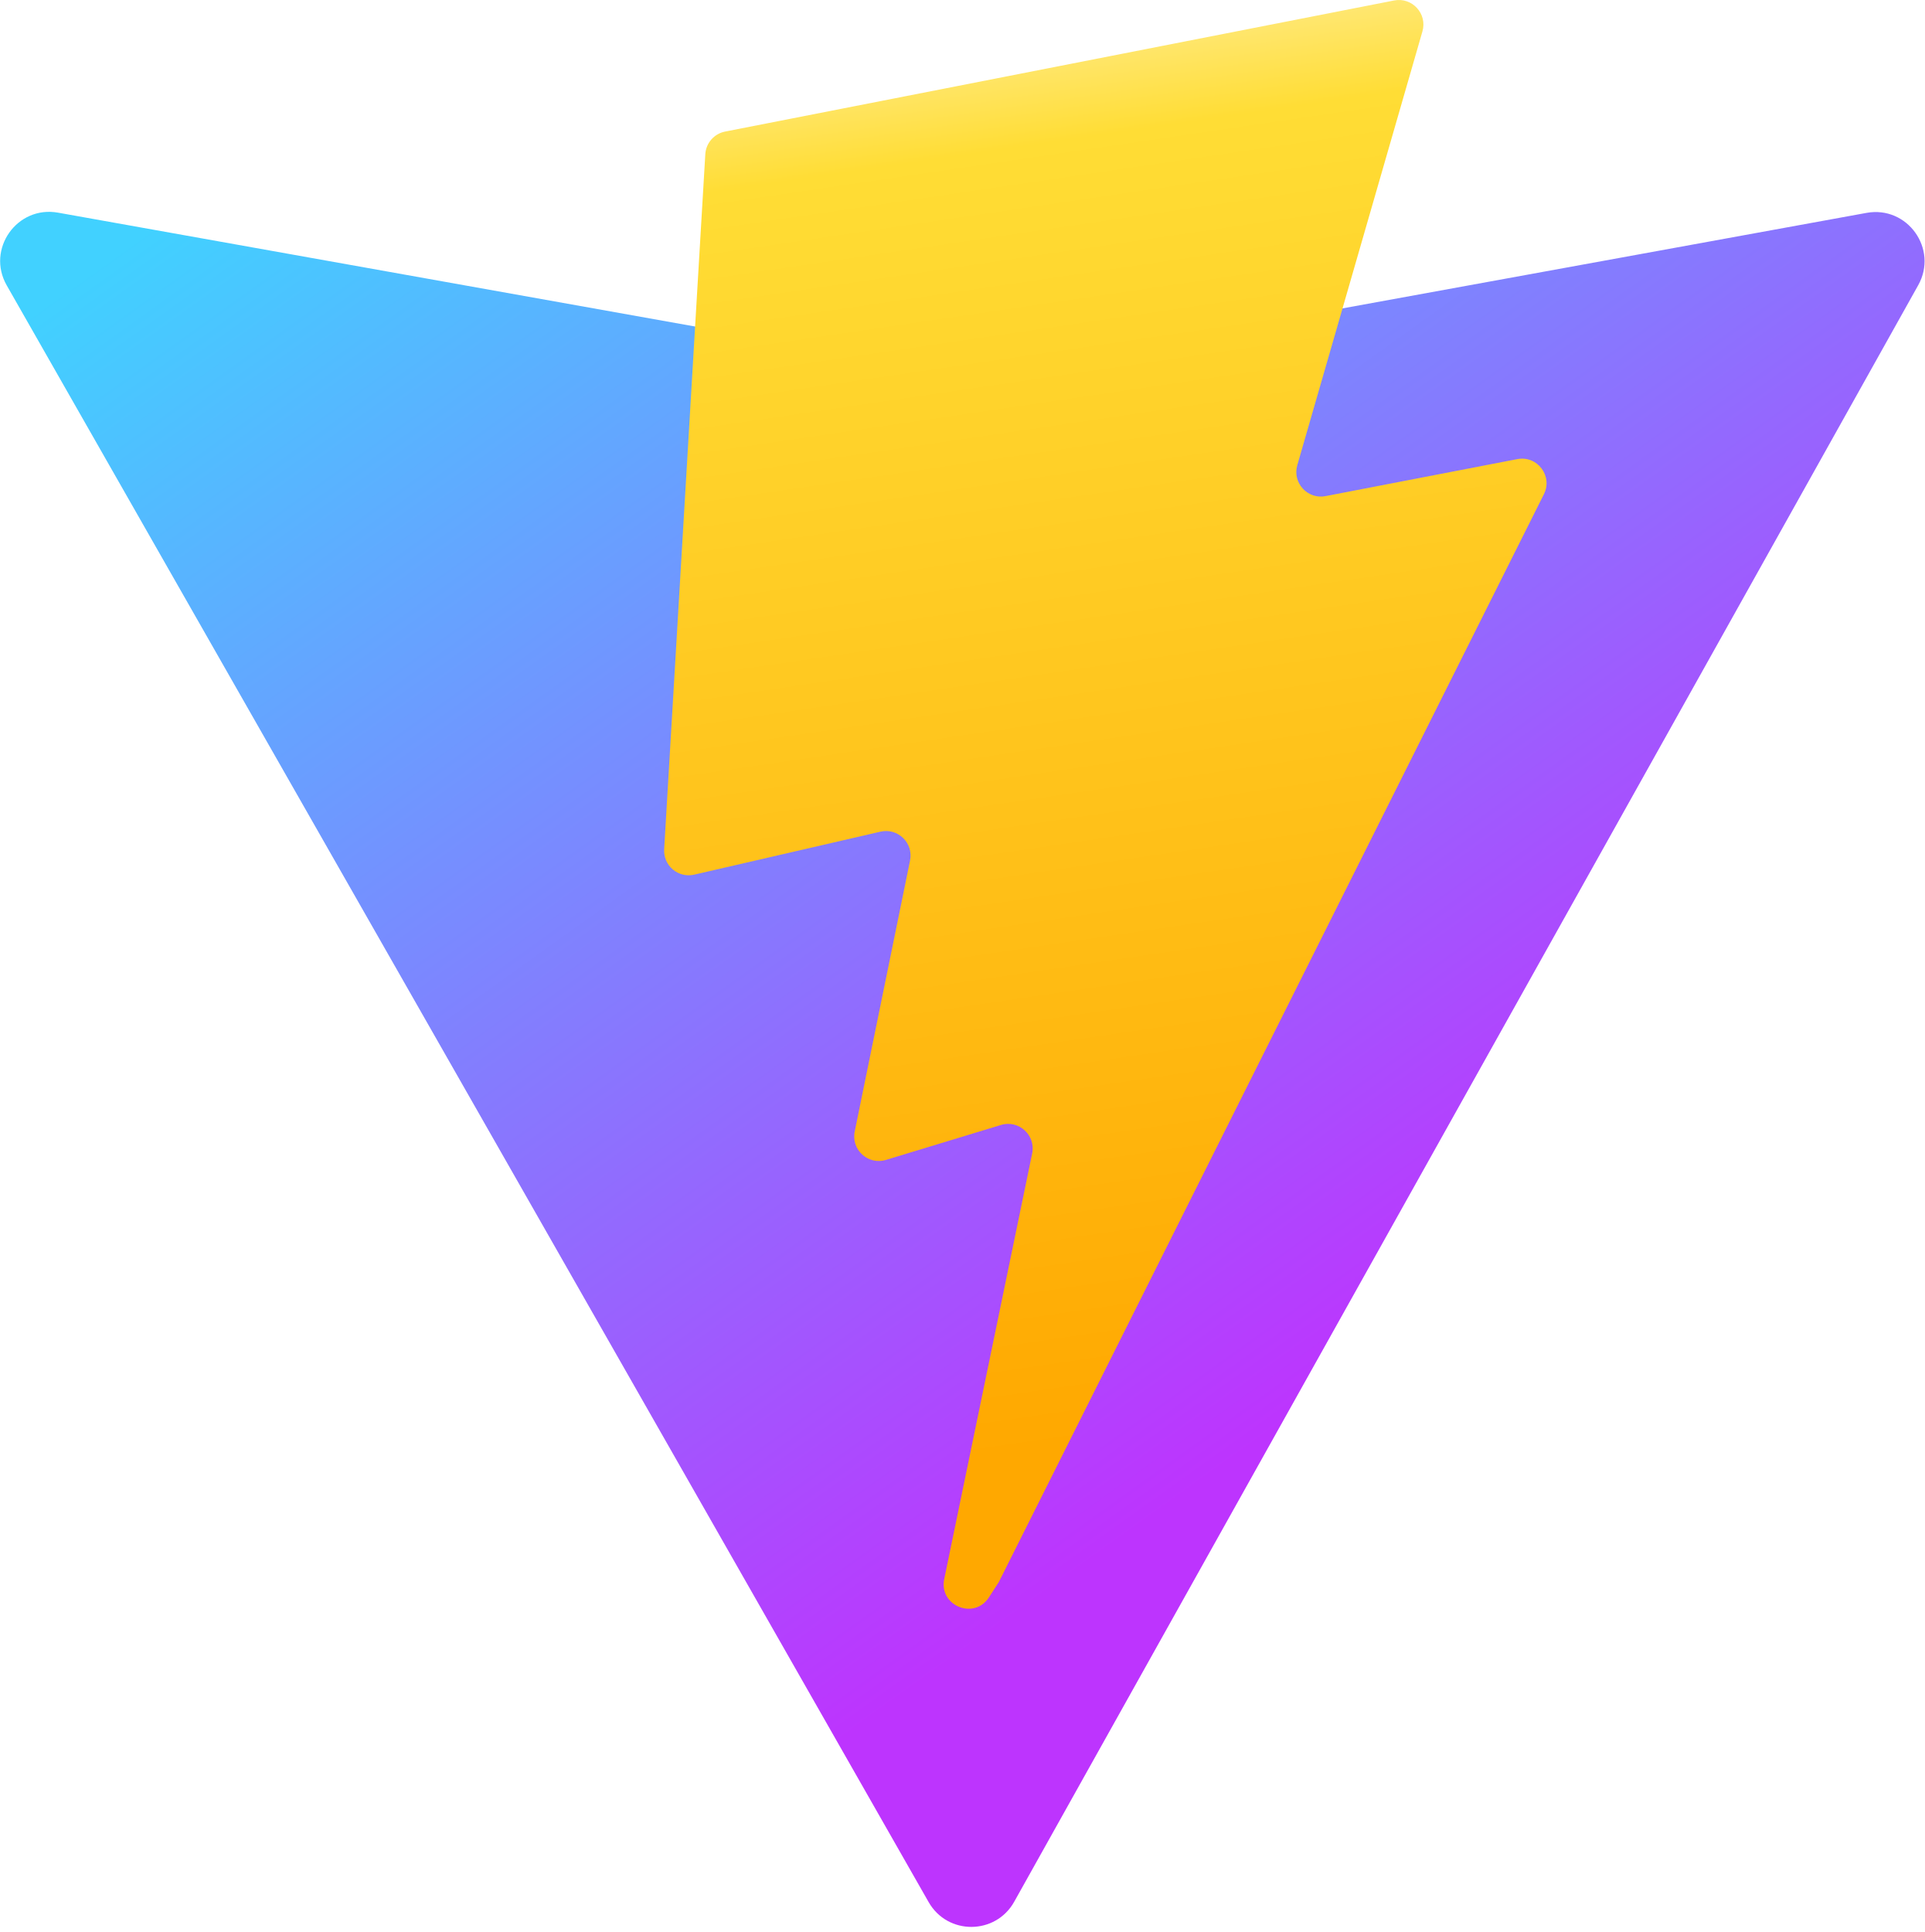
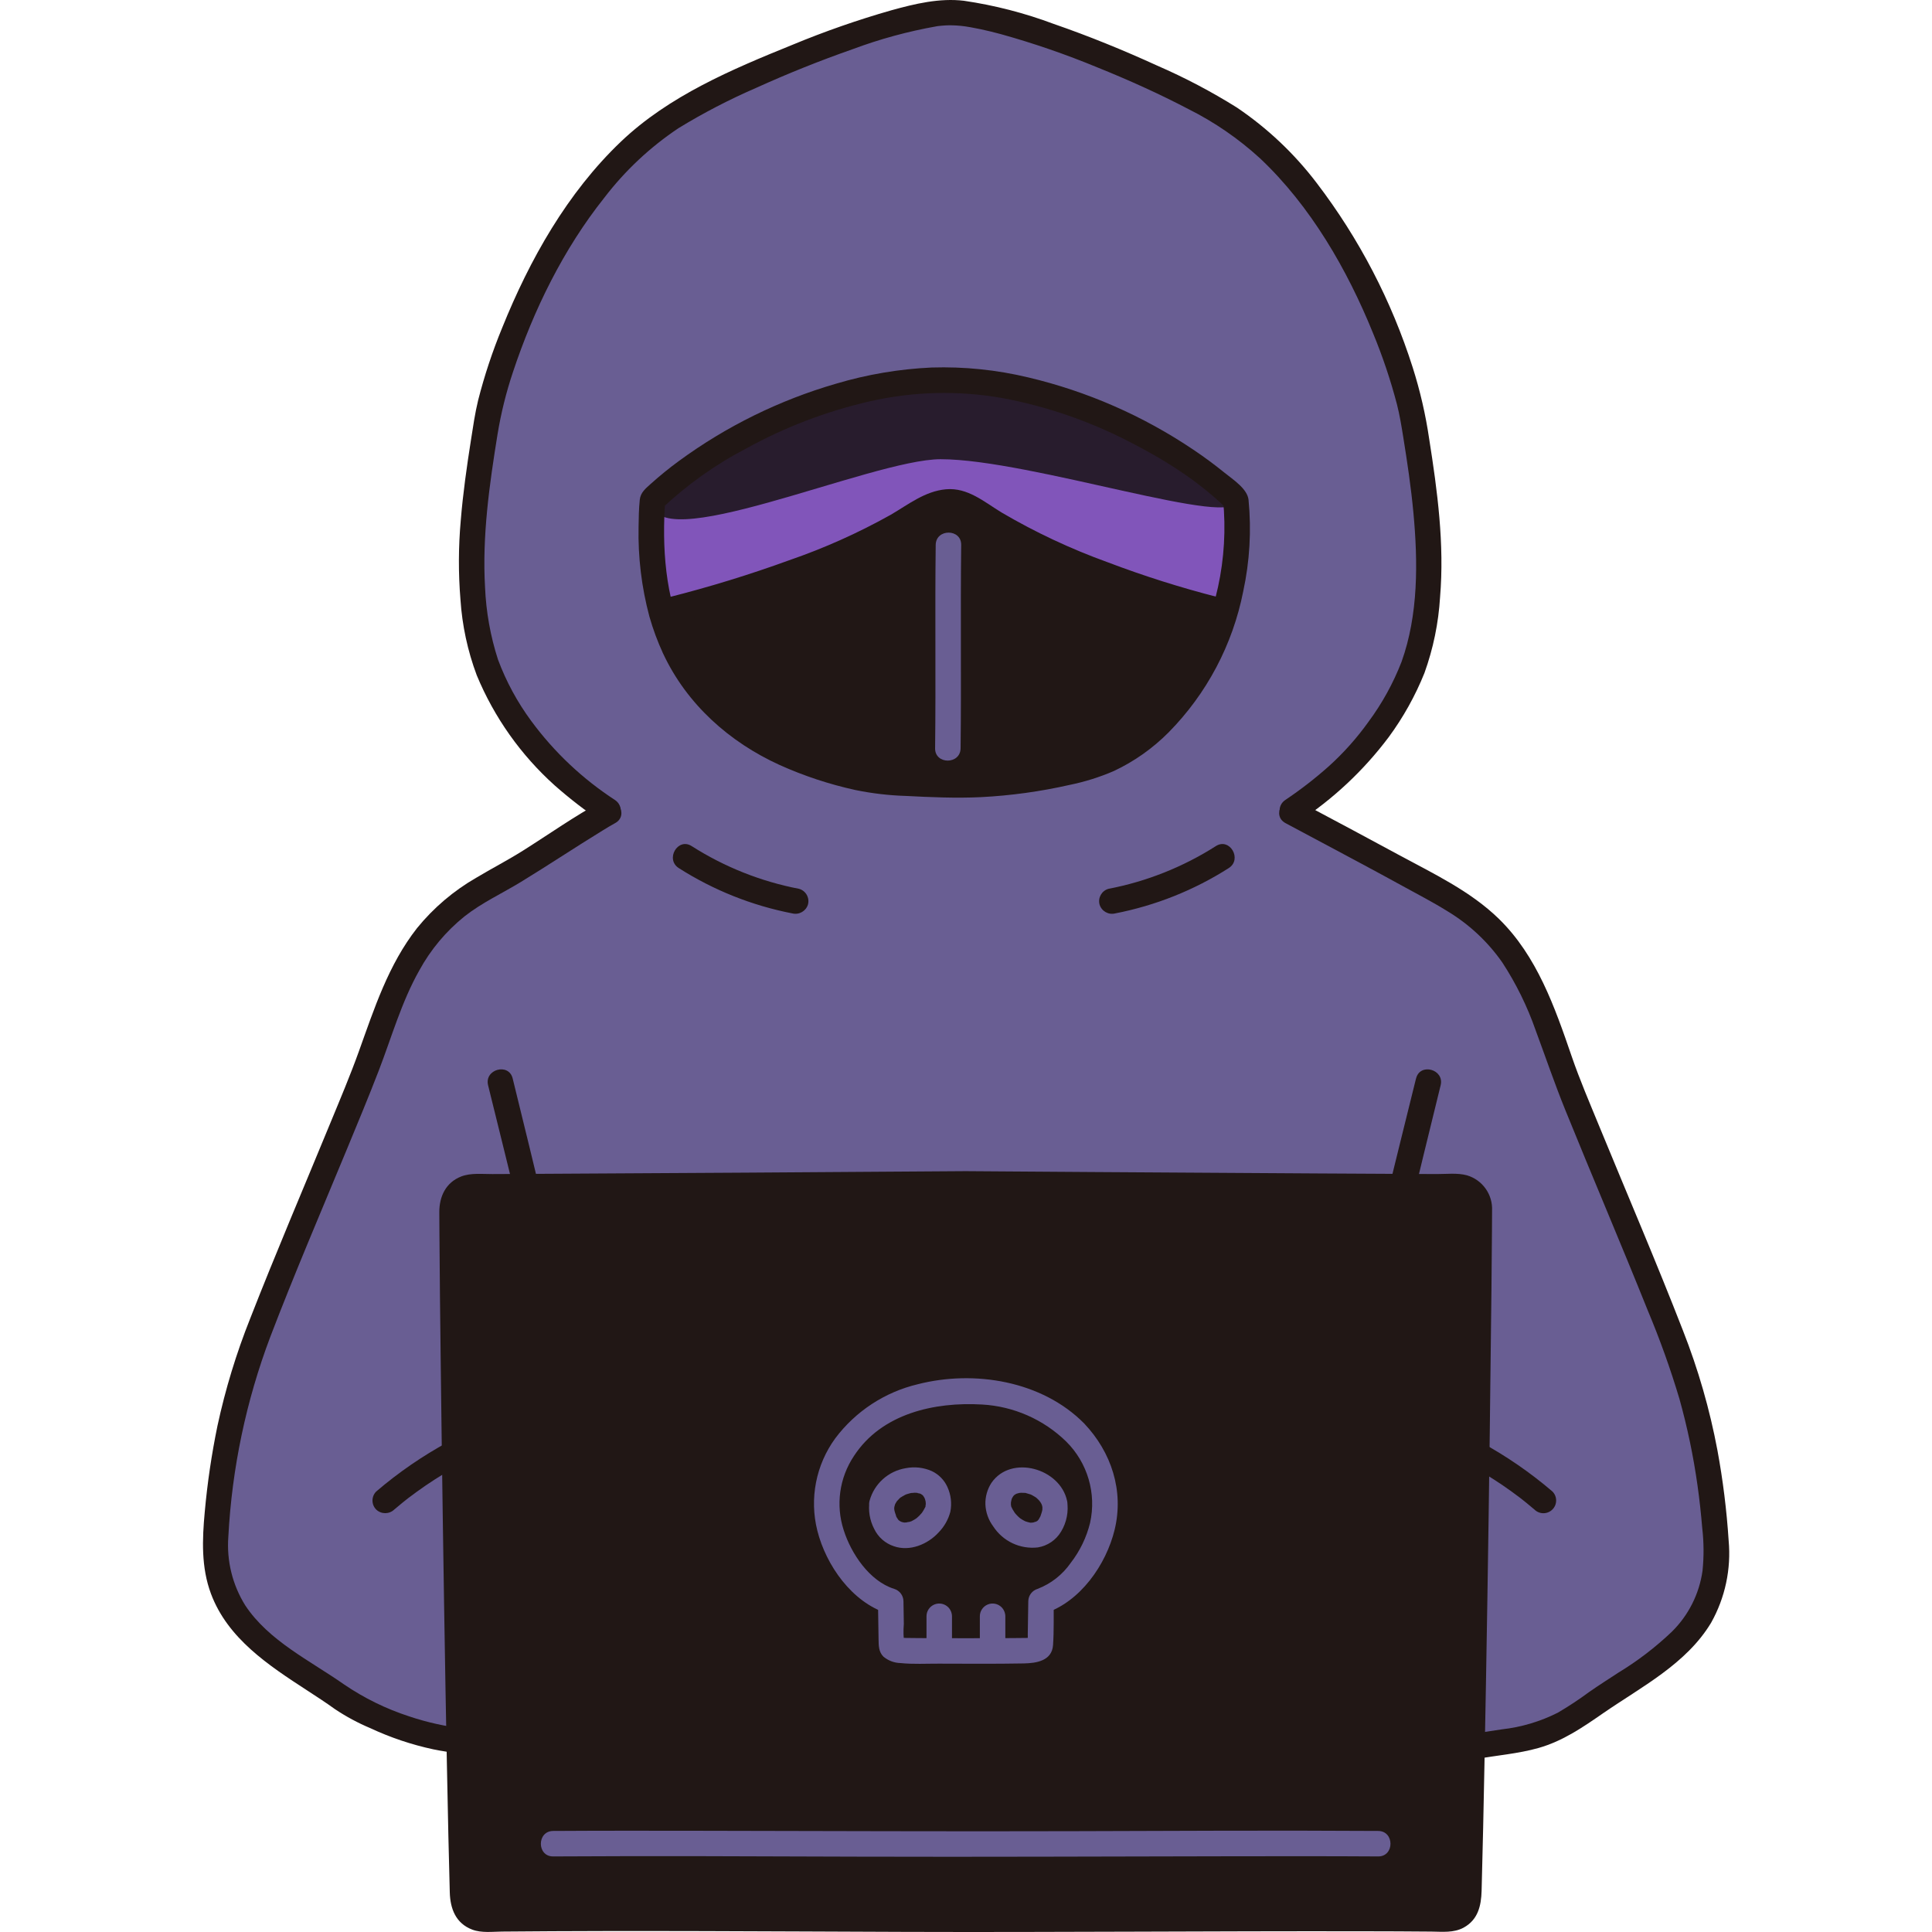
- <svg xmlns="http://www.w3.org/2000/svg" aria-hidden="true" role="img" class="iconify iconify--logos" width="31.88" height="32" preserveAspectRatio="xMidYMid meet" viewBox="0 0 256 257">
-   <defs>
-     <linearGradient id="IconifyId1813088fe1fbc01fb466" x1="-.828%" x2="57.636%" y1="7.652%" y2="78.411%">
-       <stop offset="0%" stop-color="#41D1FF" />
-       <stop offset="100%" stop-color="#BD34FE" />
-     </linearGradient>
-     <linearGradient id="IconifyId1813088fe1fbc01fb467" x1="43.376%" x2="50.316%" y1="2.242%" y2="89.03%">
-       <stop offset="0%" stop-color="#FFEA83" />
-       <stop offset="8.333%" stop-color="#FFDD35" />
-       <stop offset="100%" stop-color="#FFA800" />
-     </linearGradient>
-   </defs>
-   <path fill="url(#IconifyId1813088fe1fbc01fb466)" d="M255.153 37.938L134.897 252.976c-2.483 4.44-8.862 4.466-11.382.048L.875 37.958c-2.746-4.814 1.371-10.646 6.827-9.67l120.385 21.517a6.537 6.537 0 0 0 2.322-.004l117.867-21.483c5.438-.991 9.574 4.796 6.877 9.62Z" />
-   <path fill="url(#IconifyId1813088fe1fbc01fb467)" d="M185.432.063L96.44 17.501a3.268 3.268 0 0 0-2.634 3.014l-5.474 92.456a3.268 3.268 0 0 0 3.997 3.378l24.777-5.718c2.318-.535 4.413 1.507 3.936 3.838l-7.361 36.047c-.495 2.426 1.782 4.5 4.151 3.78l15.304-4.649c2.372-.72 4.652 1.36 4.15 3.788l-11.698 56.621c-.732 3.542 3.979 5.473 5.943 2.437l1.313-2.028l72.516-144.72c1.215-2.423-.88-5.186-3.54-4.672l-25.505 4.922c-2.396.462-4.435-1.77-3.759-4.114l16.646-57.705c.677-2.35-1.37-4.583-3.769-4.113Z" />
+ <svg xmlns="http://www.w3.org/2000/svg" viewBox="-38.23 0 363.855 363.855" fill="#281c2d">
+   <g id="SVGRepo_bgCarrier" stroke-width="0" />
+   <g id="SVGRepo_tracerCarrier" stroke-linecap="round" stroke-linejoin="round" />
+   <g id="SVGRepo_iconCarrier">
+     <defs>
+       <style>.a{fill:#695e93;}.b{fill:#8155ba;}.c{fill:#211715;}.d{fill:#281c2d;}</style>
+     </defs>
+     <path class="a" d="M239.005,329c8.871-1.667,13.211-.933,21.868-7.279,7.336-5.378,17.331-10.038,21.7-18.415a24.825,24.825,0,0,0,2.36-13.177,129.959,129.959,0,0,0-6.221-32.687c-3.763-11.155-20.577-49.878-23.321-58.041-2.988-8.885-6.3-18.07-13-24.626-3.694-3.613-8.212-6.214-12.815-8.607-3.622-2.137-23.116-12.48-24.713-13.338,8.29-5.6,15.053-11.526,20.925-22.532a34.724,34.724,0,0,0,2.861-6.889c4.07-14.408,1.679-29.753-.738-44.529-1.354-8.281-11.8-40.761-33.4-55.872-10.211-7.145-42.153-19.8-53.787-20.638-11.642.833-43.589,13.492-53.8,20.638-21.6,15.111-32.042,47.591-33.4,55.872C51.11,93.655,48.72,109,52.79,123.408a34.78,34.78,0,0,0,2.86,6.889c5.878,11.016,12.649,16.945,20.916,22.567-2.085,1.022-15.179,9.565-18.784,11.692-4.6,2.393-9.121,4.994-12.815,8.608-6.7,6.555-10.012,15.74-13,24.625-2.744,8.163-19.558,46.886-23.321,58.041a129.923,129.923,0,0,0-6.221,32.687,24.825,24.825,0,0,0,2.36,13.177c4.365,8.377,14.36,13.037,21.7,18.416a54.172,54.172,0,0,0,21.8,7.717" />
+     <path class="b" d="M88.743,121.908c-3.323-7.186-4.95-16.278-4.085-27.79,9.666-9.575,32.56-22.55,54.927-22.55s45.26,12.975,54.926,22.55c2.336,26.018-13.071,46.667-28.508,50.54a95.426,95.426,0,0,1-19.971,3.09c-7.118.3-19.129-.581-19.129-.581C111.637,144.337,96.069,137.753,88.743,121.908Z" />
+     <path class="c" d="M228.452,203.106c-3.753,15.29-7.728,30.576-10.689,46.045-.517,2.7-1,5.413-1.3,8.146-.289,2.583-.221,5.2-.251,7.8-.068,5.971-.06,11.942-.029,17.914.041,8.075.1,16.151.1,24.226,0,3.089,4.8,3.094,4.8,0,0-13.158-.2-26.317-.094-39.474.023-2.915-.018-5.848.129-8.758.023-.454.064-.907.11-1.358.055-.535.113-1,.148-1.251.188-1.343.416-2.681.656-4.016,1.316-7.3,3-14.532,4.7-21.75,2.058-8.764,4.211-17.5,6.357-26.248.736-3-3.891-4.279-4.628-1.276Z" />
+     <path class="c" d="M238.182,275.72a75.482,75.482,0,0,1,6.672,4.061c1.043.712,2.065,1.454,3.072,2.216.1.075.279.213.078.057l.373.292q.418.328.833.665.781.633,1.547,1.287a2.4,2.4,0,0,0,3.394-3.394,78.26,78.26,0,0,0-13.547-9.329,2.4,2.4,0,0,0-2.422,4.145Z" />
+     <path class="c" d="M53.69,204.382c3.723,15.17,7.654,30.334,10.618,45.675.285,1.477.557,2.957.8,4.442.2,1.224.318,2,.427,3.033.278,2.623.2,5.29.229,7.924.065,5.911.055,11.822.025,17.733-.042,8.016-.1,16.032-.1,24.048,0,3.089,4.8,3.094,4.8,0,0-13.275.2-26.551.091-39.826-.024-2.859.035-5.743-.137-8.6a64.439,64.439,0,0,0-1.014-7.37c-1.306-7.34-3-14.613-4.7-21.869-2.073-8.838-4.245-17.653-6.408-26.469-.736-3-5.366-1.728-4.629,1.276Z" />
+     <path class="c" d="M46.166,271.575A78.3,78.3,0,0,0,32.619,280.9a2.412,2.412,0,0,0,0,3.394,2.462,2.462,0,0,0,3.4,0c.48-.409.964-.815,1.454-1.213q.414-.336.832-.666l.373-.292c.315-.244-.24.183.077-.058q1.555-1.182,3.167-2.288a75.32,75.32,0,0,1,6.671-4.061,2.421,2.421,0,0,0,.861-3.284,2.451,2.451,0,0,0-3.283-.861Z" />
+     <path class="c" d="M143.636,222.965c-39.487.285-78.783.515-92.735.562a4.01,4.01,0,0,0-4,4.029c.081,22.669,1.174,101.122,2.007,129.958a4.017,4.017,0,0,0,4.086,3.9c12.609-.195,51.663-.075,90.641.058,38.977-.133,78.031-.253,90.641-.058a4.016,4.016,0,0,0,4.085-3.9c.833-28.836,1.927-107.289,2.007-129.958a4.01,4.01,0,0,0-4-4.029C222.418,223.48,183.122,223.25,143.636,222.965Z" />
+     <path class="a" d="M65.948,349.623c19.134-.119,38.27-.017,57.4.042,23.359.072,46.716-.038,70.075-.072,9.3-.014,18.6-.028,27.9.03,3.09.019,3.093-4.781,0-4.8-19.134-.119-38.27-.017-57.4.042-23.358.072-46.716-.038-70.074-.072-9.3-.014-18.6-.028-27.9.03-3.088.019-3.094,4.819,0,4.8Z" />
+     <path class="c" d="M48.28,325.427q-.249-.03-.5-.063c.346.046-.085-.013-.128-.019-.354-.052-.708-.106-1.061-.165q-1.279-.212-2.547-.489a50.211,50.211,0,0,1-5.25-1.459,48.165,48.165,0,0,1-12.236-6.007c-6.394-4.484-14.185-8.193-18.613-14.9a21.426,21.426,0,0,1-3.171-12.938,125.184,125.184,0,0,1,7.907-37.637c4.524-11.834,9.528-23.486,14.369-35.191,2.047-4.95,4.11-9.895,6.037-14.893,2.455-6.367,4.283-12.939,7.656-18.921a33.937,33.937,0,0,1,8.5-10.156c3.3-2.6,7.082-4.325,10.644-6.5,5.171-3.161,10.219-6.52,15.386-9.688.77-.473,1.541-.95,2.336-1.379,2.719-1.468.3-5.614-2.422-4.145-5.149,2.78-9.993,6.215-14.94,9.332-2.871,1.809-5.871,3.35-8.778,5.095a40.177,40.177,0,0,0-11.155,9.484c-5.412,6.91-8.05,15.139-10.98,23.281-1.616,4.491-3.482,8.9-5.3,13.31-5.061,12.3-10.3,24.54-15.144,36.933a126.586,126.586,0,0,0-6.167,20.223A144.745,144.745,0,0,0,.331,284.746c-.481,5.183-.686,10.43,1.169,15.4,3.162,8.462,10.883,13.509,18.132,18.223,1.757,1.143,3.516,2.287,5.218,3.512a39.468,39.468,0,0,0,6.675,3.589,55.6,55.6,0,0,0,11.83,3.979c1.629.337,3.274.579,4.925.783a2.413,2.413,0,0,0,2.4-2.4,2.46,2.46,0,0,0-2.4-2.4Z" />
+     <path class="c" d="M239.643,331.313c3.955-.733,8.03-1.018,11.908-2.123,4.548-1.3,8.261-3.856,12.1-6.512,7.237-5,15.691-9.282,20.376-17.07a26.663,26.663,0,0,0,3.3-15.48,145.49,145.49,0,0,0-2.111-16.99,124.183,124.183,0,0,0-6.5-22.574c-5.016-12.909-10.492-25.637-15.753-38.447-1.794-4.371-3.675-8.736-5.209-13.207-3.167-9.231-6.523-18.844-13.666-25.833-5.408-5.29-12.469-8.595-19.06-12.17-5.552-3.012-11.127-5.981-16.7-8.95l-2.034-1.083c-2.724-1.455-5.151,2.687-2.422,4.144q6.993,3.735,13.986,7.471c2.669,1.434,5.338,2.87,7.992,4.333,2.857,1.576,5.772,3.071,8.539,4.8a34.023,34.023,0,0,1,10.313,9.642,58.889,58.889,0,0,1,6.278,12.772c1.86,5.018,3.573,10.049,5.584,15.011,5.112,12.617,10.47,25.133,15.538,37.768a165.2,165.2,0,0,1,5.96,16.642,125.531,125.531,0,0,1,3.4,16.284c.38,2.664.665,5.344.89,8.026a36.993,36.993,0,0,1,.056,8.052,20.021,20.021,0,0,1-5.8,11.506,59.039,59.039,0,0,1-10.069,7.7c-1.826,1.191-3.664,2.366-5.456,3.61a65.8,65.8,0,0,1-5.936,3.921,31.075,31.075,0,0,1-10.516,3.133c-2.092.314-4.185.611-6.265,1a2.421,2.421,0,0,0-1.676,2.952,2.451,2.451,0,0,0,2.952,1.676Z" />
+     <path class="c" d="M89.608,163.489a61.672,61.672,0,0,0,21.376,8.532,2.463,2.463,0,0,0,2.952-1.676,2.421,2.421,0,0,0-1.676-2.952,57.982,57.982,0,0,1-20.229-8.049c-2.613-1.666-5.023,2.487-2.423,4.145Z" />
+     <path class="c" d="M77.59,150.664a60.672,60.672,0,0,1-15.778-14.891,47.184,47.184,0,0,1-6.248-11.534,51.285,51.285,0,0,1-2.446-13.64c-.553-9.647.812-19.269,2.347-28.768a75.023,75.023,0,0,1,2.922-11.794c3.866-11.626,9.473-23.111,17.194-32.8a58.429,58.429,0,0,1,13.972-13.1,117.269,117.269,0,0,1,14.562-7.562q8.93-4.053,18.2-7.3a90.48,90.48,0,0,1,15.887-4.33c.368-.056-.4.049-.042,0,.1-.012.193-.026.29-.036.249-.027.5-.055.746-.076.453-.039.908-.066,1.363-.071a21.794,21.794,0,0,1,2.854.188c.28.034-.089-.013-.12-.017.142.02.284.04.425.062.293.046.585.093.877.144.621.109,1.239.231,1.856.362,1.276.272,2.543.586,3.8.924a159.536,159.536,0,0,1,18.168,6.26c5.833,2.351,11.587,4.937,17.16,7.853a59.286,59.286,0,0,1,13.5,9.287c9.538,8.988,16.433,20.984,21.269,32.908a104.013,104.013,0,0,1,4.519,13.444c.512,2.019.843,4.053,1.173,6.109.765,4.752,1.478,9.512,1.922,14.306.858,9.261.944,19.182-2.241,28.053a48.216,48.216,0,0,1-6.217,11.283,51.972,51.972,0,0,1-7.467,8.373,75.344,75.344,0,0,1-8.2,6.355c-2.533,1.734-.135,5.9,2.423,4.144a67.552,67.552,0,0,0,17.04-15.967,54.98,54.98,0,0,0,6.738-12.089,51.225,51.225,0,0,0,2.942-14.3c.835-9.968-.5-19.975-2.055-29.807A85.038,85.038,0,0,0,227.824,69.2a114.154,114.154,0,0,0-18.049-34.695A63.552,63.552,0,0,0,194.708,20.25a113.551,113.551,0,0,0-14.985-7.885c-6.372-2.913-12.876-5.569-19.5-7.859A82.284,82.284,0,0,0,143.314.145c-4.609-.553-9.248.57-13.668,1.791a171.032,171.032,0,0,0-18.61,6.491c-11.423,4.628-23.286,9.63-32.325,18.246C68.608,36.3,61.526,48.88,56.349,61.725a101.313,101.313,0,0,0-4.534,13.667c-.6,2.465-.955,4.979-1.349,7.484-.79,5.021-1.507,10.061-1.92,15.129a87.1,87.1,0,0,0-.058,14.907,49.986,49.986,0,0,0,3.064,14.248,57.433,57.433,0,0,0,14.71,20.78,85.452,85.452,0,0,0,8.905,6.868c2.556,1.75,4.96-2.408,2.423-4.144Z" />
+     <path class="c" d="M190.756,159.344a57.99,57.99,0,0,1-20.229,8.049,2.423,2.423,0,0,0-1.677,2.952,2.451,2.451,0,0,0,2.953,1.676,61.668,61.668,0,0,0,21.375-8.532c2.6-1.656.193-5.812-2.422-4.145Z" />
+     <path class="a" d="M130.172,283.91c.048-.224.119-.436.183-.655.087-.3-.218.429-.066.154.049-.088.09-.181.14-.27a4.279,4.279,0,0,1,.374-.579c.028.015-.405.454-.084.125.091-.093.175-.192.267-.284.071-.071.434-.484.526-.472.007,0-.5.338-.106.091.089-.056.174-.118.264-.174q.267-.168.551-.311a2.827,2.827,0,0,1,.284-.136c-.309.126-.379.157-.21.091.073-.028.146-.055.221-.08a6.485,6.485,0,0,1,.626-.181c.109-.026.218-.045.326-.07.417-.1-.073.023-.143.011a4.287,4.287,0,0,0,.665-.041c.138,0,.276,0,.414.012.421.027.1.083-.066-.02a3.184,3.184,0,0,0,.635.151l.154.051q.3.114.013,0c-.231-.208-.031,0,.078.057s.183.119.277.171c.281.153-.326-.307-.116-.093.083.085.174.174.263.253.308.277-.2-.32-.051-.087.108.168.217.329.31.506.213.409-.092,0-.026-.095a2.754,2.754,0,0,0,.1.286c.061.194.1.391.147.589.048.227-.072.246-.023-.185a4.1,4.1,0,0,0,.022.455c0,.1-.007.2-.009.3,0,.292-.123.048.038-.188-.051.075-.05.587-.149.594.016,0,.213-.455.049-.12-.048.1-.094.2-.145.295a7.519,7.519,0,0,1-.417.709,1.335,1.335,0,0,1-.188.27c.163-.065.273-.328.073-.1-.162.187-.324.371-.5.545-.156.155-.325.293-.486.443-.237.219.366-.25.1-.073-.146.1-.286.2-.435.293-.2.125-.417.222-.622.342-.288.168.4-.135.086-.031-.14.045-.276.1-.418.143s-.595.065-.686.158c.052-.052.569-.025.114-.028-.171,0-.344,0-.514,0-.394.01.185-.056.155.032a3.118,3.118,0,0,1-.4-.085c-.1-.027-.2-.069-.31-.094q-.255-.09.2.094c-.074-.033-.146-.069-.217-.107-.095-.05-.188-.1-.279-.161-.386-.245.012-.085.035.042a2.309,2.309,0,0,0-.232-.22c-.36-.3.208.385-.042-.04-.127-.215-.43-.586-.44-.84,0,.045.189.508.029.057-.062-.176-.126-.35-.18-.529-.035-.119-.067-.239-.1-.359-.018-.08-.079-.593-.053-.227.029.4,0-.208,0-.234,0-.142.086-.728-.01-.161a2.458,2.458,0,0,0-1.676-2.952,2.428,2.428,0,0,0-2.952,1.676,8.625,8.625,0,0,0,.87,5.324A6.3,6.3,0,0,0,130.1,291.2c2.992,1.054,6.4-.349,8.447-2.606a8.74,8.74,0,0,0,2.2-3.87,7.663,7.663,0,0,0-.547-4.674,6.08,6.08,0,0,0-2.928-2.991,8.185,8.185,0,0,0-4.922-.555,8.486,8.486,0,0,0-6.812,6.133,2.4,2.4,0,1,0,4.628,1.276Z" />
+     <path class="a" d="M162.727,282.634c-1.3-6.1-10.53-8.74-14.235-3.372a7.092,7.092,0,0,0-1.141,4.071,7.45,7.45,0,0,0,1.474,4.134,8.818,8.818,0,0,0,8.4,3.96,6.269,6.269,0,0,0,4.371-2.963,8.553,8.553,0,0,0,1.133-5.83,2.411,2.411,0,0,0-2.953-1.676,2.468,2.468,0,0,0-1.676,2.952c-.085-.5-.011-.162-.014-.042,0,.155-.013.324-.007.48.014.341.1-.419.016-.088-.03.119-.049.242-.079.362-.068.273-.164.532-.253.8-.04.119-.1.424.029-.057a2.339,2.339,0,0,1-.2.429c-.058.112-.119.223-.186.33l-.05.081q-.246.354.067-.078a2.165,2.165,0,0,1-.222.231c-.246.26.11-.041.116-.069-.02.105-.454.28-.55.332-.381.21.078-.063.129-.05a2.642,2.642,0,0,0-.465.141,1.844,1.844,0,0,0-.318.064c.064-.034.575-.034.156-.032-.145,0-.582.078-.69-.014.117.1.438.085.116.01-.115-.027-.229-.049-.343-.08-.143-.037-.283-.081-.422-.13-.5-.175,0-.006,0,.009s-.583-.307-.626-.333c-.127-.076-.25-.157-.372-.241-.072-.05-.353-.286-.093-.06.275.238-.26-.239-.318-.294a7.582,7.582,0,0,1-.564-.6c-.063-.073-.242-.365-.069-.078s0-.017-.054-.09c-.138-.2-.267-.415-.386-.631a5.679,5.679,0,0,0-.29-.591c.055.077.151.5.059.116-.032-.138-.046-.307-.091-.44.022.064.034.588.038.188,0-.1-.009-.2-.009-.3s.008-.2.011-.3c.008-.409-.018.126-.037.183.062-.188.075-.4.129-.594.028-.1.064-.192.091-.289.132-.475-.227.419-.008.019.1-.175.2-.342.3-.512.225-.364-.071.144-.1.136a2.621,2.621,0,0,0,.253-.264c.141-.134.27-.1.043-.053l-.12.094c.067-.048.135-.093.205-.134.092-.057.193-.1.284-.159q.243-.12-.2.075c.075-.03.151-.058.229-.082.208-.069.419-.107.631-.162.318-.083-.481.03-.151.018.138,0,.275-.021.413-.024.223,0,.443.01.665.023.371.023-.1-.056-.141-.023.053-.044.434.085.49.1a6.773,6.773,0,0,1,.7.207c.087.031.405.171.079.022-.366-.166.143.077.213.113a7,7,0,0,1,.614.361,1.92,1.92,0,0,1,.26.18q-.412-.327-.114-.083l.119.1c.2.174.373.362.552.553.128.136.14.3-.083-.125.068.13.18.255.258.381.054.087.1.175.153.265.04.075.25.48.073.125s.015.071.036.138c.044.146.078.293.11.441a2.416,2.416,0,0,0,2.952,1.676A2.457,2.457,0,0,0,162.727,282.634Z" />
+     <path class="a" d="M165.973,268.1c-7.934-8.041-20.693-10.139-31.384-7.4A27.347,27.347,0,0,0,119.1,270.85a20.864,20.864,0,0,0-3.4,17.421c1.65,6.539,6.531,13.491,13.181,15.588l-1.762-2.315q.058,3.582.112,7.164c.018,1.2.01,2.4.928,3.3a5.25,5.25,0,0,0,3.231,1.2c2.36.243,4.81.1,7.179.108,5.328.016,10.661.055,15.988-.041,2.438-.044,5.33-.5,5.535-3.462.189-2.738.091-5.525.136-8.269l-1.762,2.315c6.707-2.115,11.629-9.172,13.228-15.782,1.768-7.309-.613-14.587-5.725-19.977-2.13-2.246-5.52,1.152-3.394,3.394a16.514,16.514,0,0,1,4.49,15.307,20.123,20.123,0,0,1-3.646,7.539,13.454,13.454,0,0,1-6.229,4.89,2.468,2.468,0,0,0-1.762,2.314q-.036,2.148-.068,4.3-.015.955-.029,1.912a10.5,10.5,0,0,1-.065,1.842l.617-1.059c.506-.473-.026-.127-.348-.089-.344.04-.7.025-1.046.031-.318.006-.636.009-.954.012-.914.01-1.828.015-2.742.02q-3.559.018-7.119.015t-7.119-.015q-1.326-.006-2.652-.019c-.326,0-.652-.006-.977-.012-.3,0-.6,0-.9-.023-.339-.026-1.07-.4-.561.08l.617,1.059a17.058,17.058,0,0,1-.094-3.754q-.033-2.148-.068-4.3a2.465,2.465,0,0,0-1.762-2.314c-4.642-1.464-8.1-6.647-9.5-11.079a16.141,16.141,0,0,1,1.922-13.922c5.213-8.02,15.182-10.24,24.149-9.715a24.677,24.677,0,0,1,15.847,6.98C164.752,273.7,168.146,270.3,165.973,268.1Z" />
+     <path class="a" d="M146.305,304.4v5.42a2.476,2.476,0,0,0,.7,1.7,2.4,2.4,0,0,0,4.1-1.7V304.4a2.475,2.475,0,0,0-.7-1.7,2.4,2.4,0,0,0-4.1,1.7Z" />
+     <path class="a" d="M136.258,304.4v5.42a2.477,2.477,0,0,0,.7,1.7,2.4,2.4,0,0,0,4.1-1.7V304.4a2.475,2.475,0,0,0-.7-1.7,2.4,2.4,0,0,0-4.1,1.7Z" />
+     <path class="d" d="M84.658,94.118c9.666-9.575,32.56-22.55,54.927-22.55s45.26,12.975,54.926,22.55c.909,5.778-38.673-7.635-55.589-7.635C125.811,86.483,83.793,105.63,84.658,94.118Z" />
+     <path class="c" d="M92.434,128.248a38.482,38.482,0,0,1-3.693-6.345,42.686,42.686,0,0,1-2.4-6.6l1.991-.5c12.915-3.243,32.382-9.834,43.588-17.028,2.68-1.72,5.619-3.627,8.776-3.206a12.378,12.378,0,0,1,5.287,2.534l1.046.672c11.206,7.194,30.673,13.785,43.588,17.028l1.839.462c-4.613,15.509-15.525,26.656-26.451,29.4a95.426,95.426,0,0,1-19.971,3.09c-7.118.3-19.129-.581-19.129-.581C113.856,144.748,100.589,139.588,92.434,128.248Z" />
+     <path class="c" d="M88.968,117.113c6.642-1.673,13.211-3.654,19.681-5.9a150.962,150.962,0,0,0,20.2-8.423c3-1.558,5.737-3.633,8.774-5.09a5.932,5.932,0,0,1,4.907-.4,29.136,29.136,0,0,1,4.422,2.727,116.067,116.067,0,0,0,19.676,9.536,191.742,191.742,0,0,0,23.345,7.554c3,.756,4.274-3.872,1.276-4.628a192.367,192.367,0,0,1-20.854-6.593,119.627,119.627,0,0,1-20.011-9.387c-3.262-1.985-6.377-4.73-10.462-4.362-3.957.357-7.076,2.863-10.388,4.794a117.541,117.541,0,0,1-19.169,8.583,232.99,232.99,0,0,1-22.677,6.965c-2.994.754-1.725,5.385,1.276,4.628Z" />
+     <path class="a" d="M137.992,102.626c-.156,12.767.042,25.535-.114,38.3-.037,3.09,4.763,3.092,4.8,0,.156-12.766-.042-25.534.114-38.3.037-3.09-4.763-3.092-4.8,0Z" />
+     <path class="c" d="M90.813,120.692c-3.785-8.278-4.4-17.61-3.755-26.574l-.7,1.7a71.045,71.045,0,0,1,16-11.385,89.545,89.545,0,0,1,23.073-8.816,62.965,62.965,0,0,1,25.169-.639,86.812,86.812,0,0,1,23.613,8.089c6.682,3.386,13.238,7.473,18.6,12.751l-.7-1.7a52.965,52.965,0,0,1-6.9,31.773c-4.329,7.243-11.017,13.937-19.08,16.248a88.6,88.6,0,0,1-26,3.245c-4.158-.076-8.316-.284-12.465-.565-.25-.016-.5-.022-.753-.052.813.1-.319-.1-.395-.11l-.684-.137q-1.028-.21-2.051-.444a77.075,77.075,0,0,1-7.446-2.08,49.3,49.3,0,0,1-14.7-7.632,37.327,37.327,0,0,1-10.824-13.672,2.42,2.42,0,0,0-3.284-.861,2.455,2.455,0,0,0-.861,3.284c4.452,9.509,12.45,16.644,21.931,20.957a72.8,72.8,0,0,0,14.247,4.71A55.619,55.619,0,0,0,132.4,149.9c4.692.242,9.414.45,14.111.226a97.968,97.968,0,0,0,16.684-2.3,42.461,42.461,0,0,0,8.327-2.609,36.334,36.334,0,0,0,10.351-7.305,52.2,52.2,0,0,0,14.029-26.518,55.912,55.912,0,0,0,1.006-17.274c-.233-2.09-2.961-3.828-4.5-5.077q-2.853-2.314-5.911-4.363a94.631,94.631,0,0,0-31.068-13.6,68.844,68.844,0,0,0-18.183-1.866,75.032,75.032,0,0,0-18.038,3.052A94.641,94.641,0,0,0,89.624,86.824a67.578,67.578,0,0,0-5.3,4.306c-.955.869-1.922,1.613-2.065,2.988-.175,1.69-.206,3.41-.225,5.108A60.409,60.409,0,0,0,84.068,116.1a47.886,47.886,0,0,0,2.6,7.014,2.42,2.42,0,0,0,3.284.861A2.457,2.457,0,0,0,90.813,120.692Z" />
+     <path class="c" d="M143.636,220.565q-41.394.3-82.788.519l-6.34.029c-1.908.008-4.083-.248-5.883.454-2.887,1.124-4.133,3.773-4.12,6.73q.007,2.028.023,4.057.081,11.676.232,23.354.368,31.124.91,62.246.243,13.923.544,27.844.12,5.295.263,10.59c.086,3.088,1.13,5.851,4.246,7.023,1.737.655,3.8.38,5.623.363,25.287-.227,50.581-.024,75.868.06,28.8.095,57.608-.168,86.412-.115,4.239.007,8.477.019,12.716.059,2.047.02,4.2.274,6.075-.747,2.7-1.474,3.307-4.1,3.385-6.932.22-7.935.382-15.872.536-23.809q.606-31.2,1-62.4.18-13.722.323-27.446.051-5.229.089-10.459c.009-1.329.026-2.659.022-3.989a6.6,6.6,0,0,0-4.746-6.651c-1.771-.486-3.883-.226-5.71-.234q-3.23-.013-6.458-.03-8.049-.039-16.1-.086-21.425-.123-42.849-.268-11.637-.078-23.273-.162c-3.09-.023-3.093,4.777,0,4.8q40.819.294,81.64.513,3.051.017,6.1.029c1.643.007,3.355-.121,4.992.02,1.818.157,1.6,1.921,1.592,3.308q-.01,2.031-.025,4.063-.086,11.637-.236,23.273-.361,30.375-.888,60.748-.238,13.678-.531,27.356-.119,5.37-.261,10.739c-.034,1.268.276,3.289-1.4,3.59a12.842,12.842,0,0,1-2.286-.016q-1.248-.014-2.5-.023c-24.925-.193-49.856-.013-74.782.069-28.262.093-56.525-.157-84.787-.118-4.427.006-8.854.016-13.28.053a22.757,22.757,0,0,1-4.366.019c-1.742-.349-1.349-2.644-1.385-3.973-.214-7.963-.376-15.928-.529-23.893q-.585-30.456-.968-60.917-.177-13.392-.318-26.786-.052-5.251-.092-10.5-.015-2-.024-4c-.008-1.583.005-2.966,1.952-2.99,23.193-.283,46.394-.246,69.589-.4q11.394-.078,22.787-.159C146.723,225.342,146.73,220.542,143.636,220.565Z" />
+   </g>
</svg>
